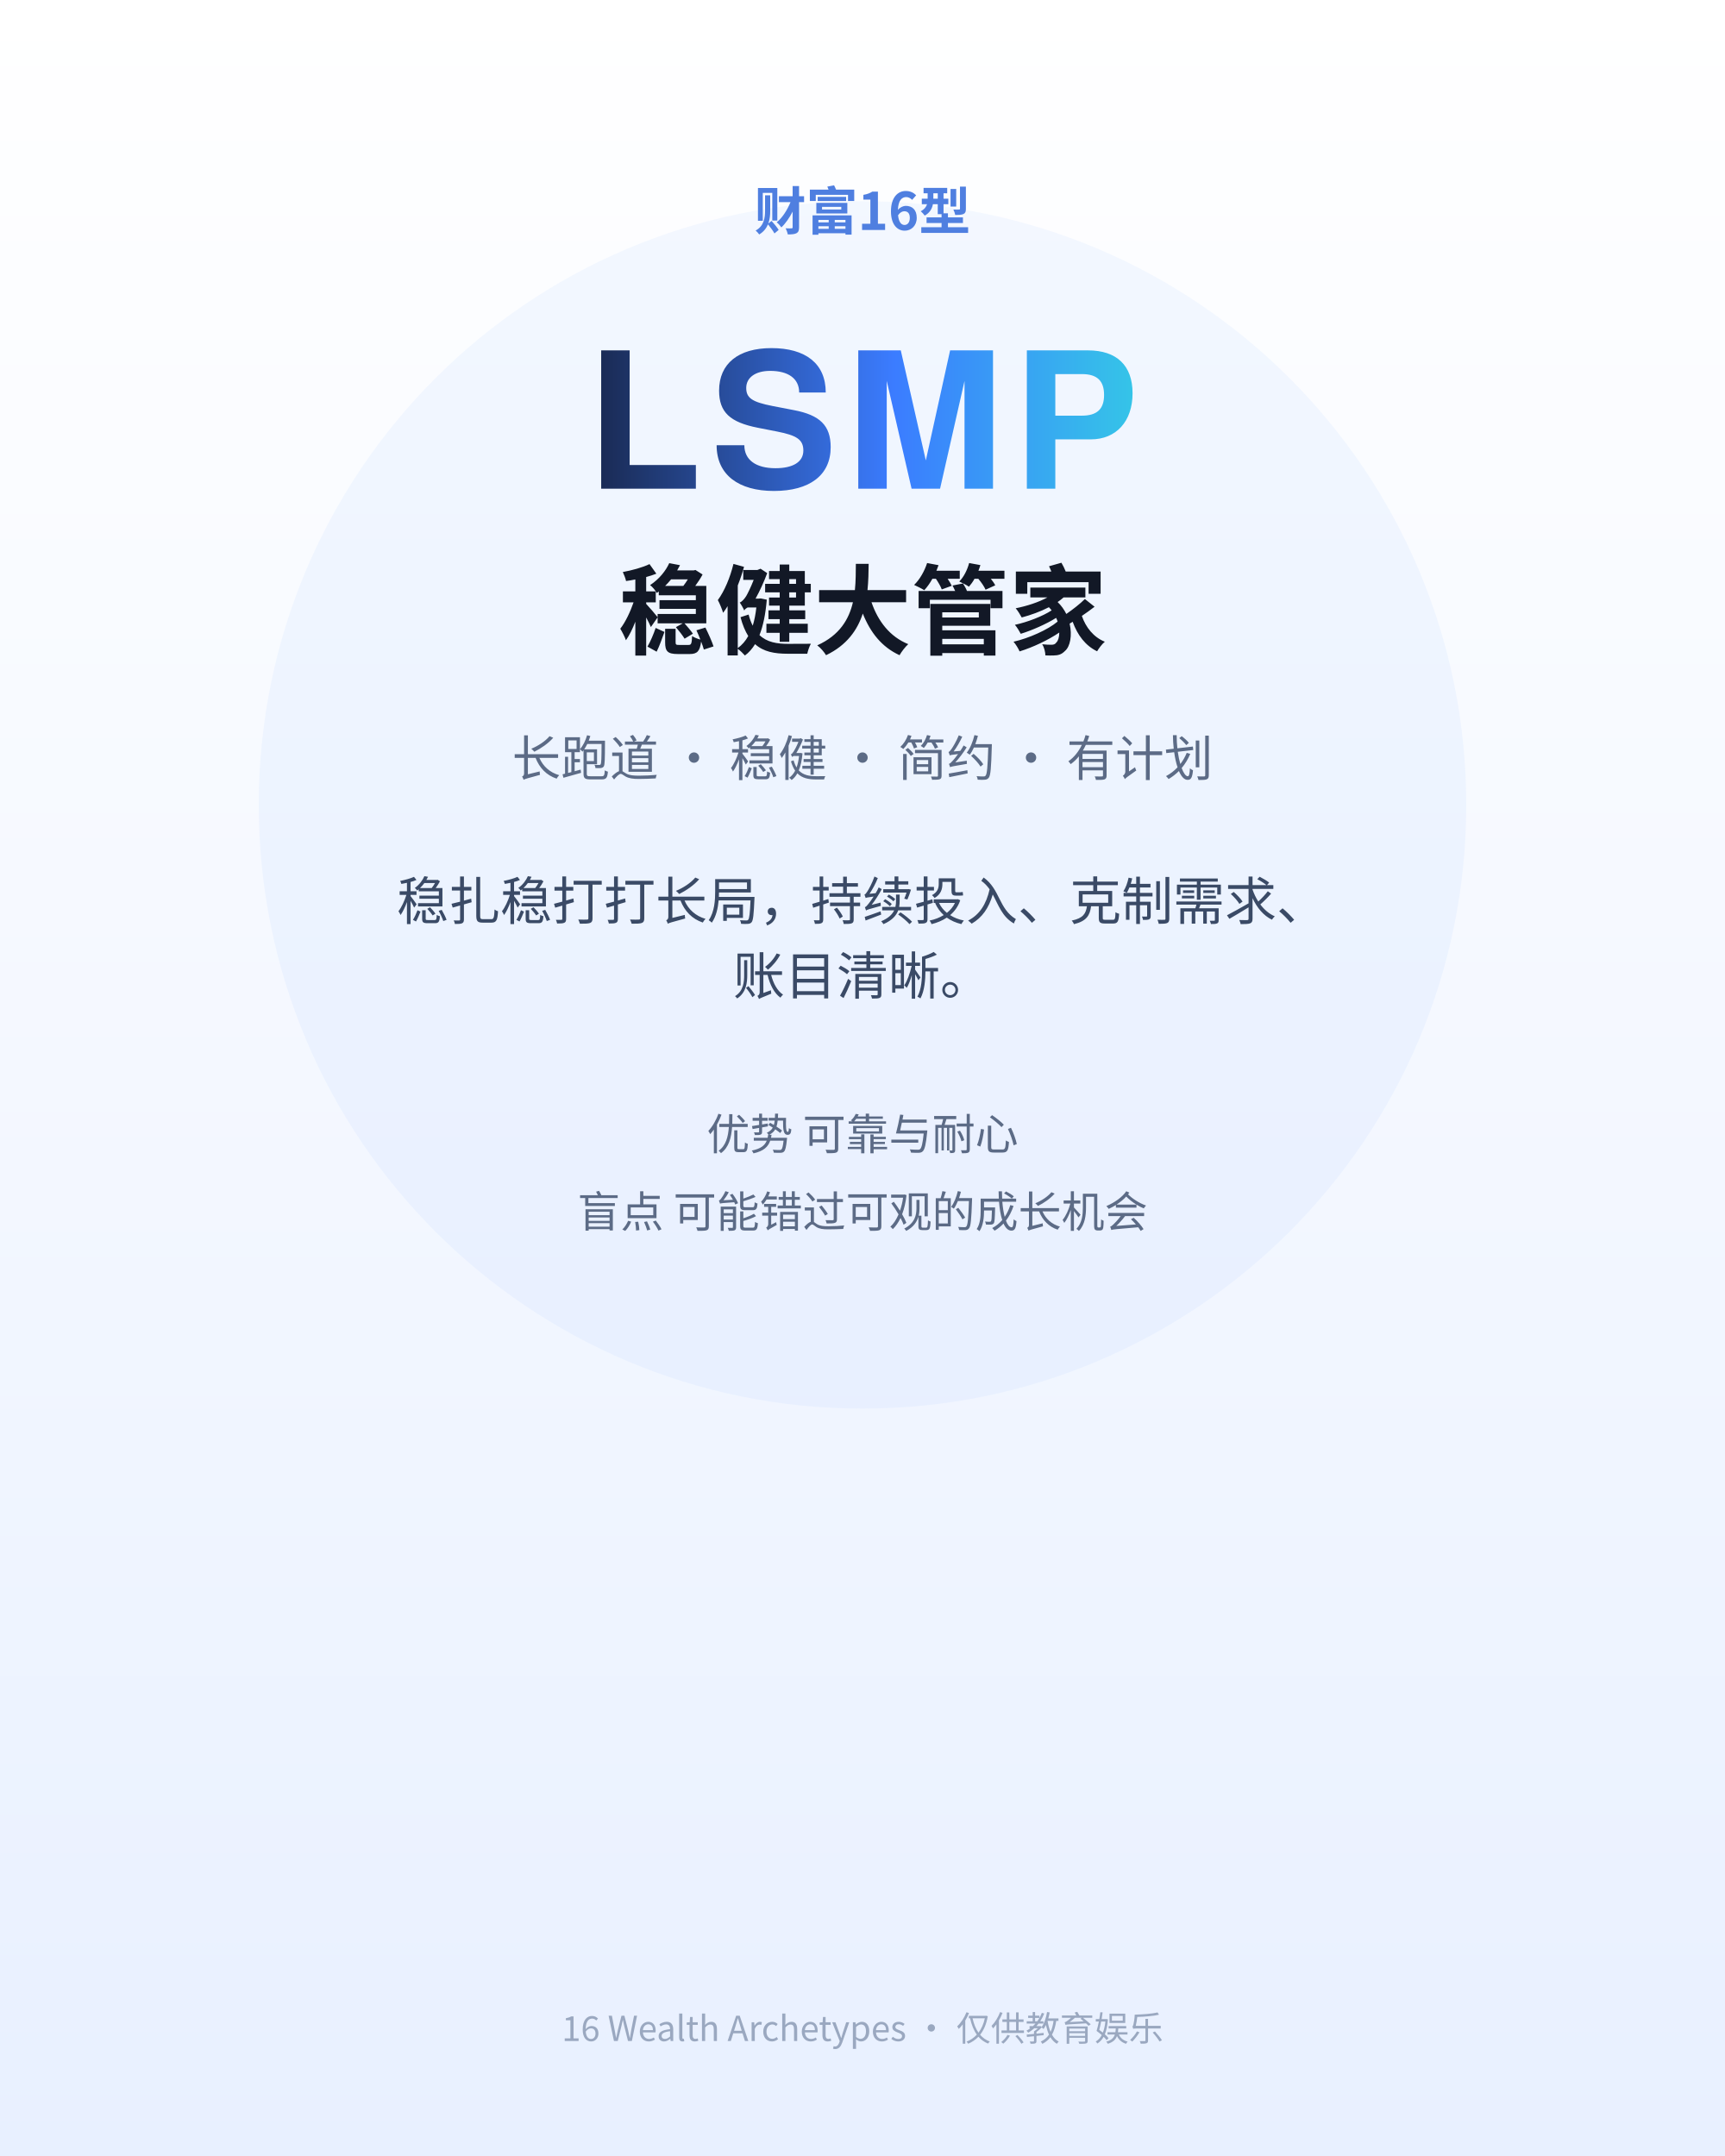
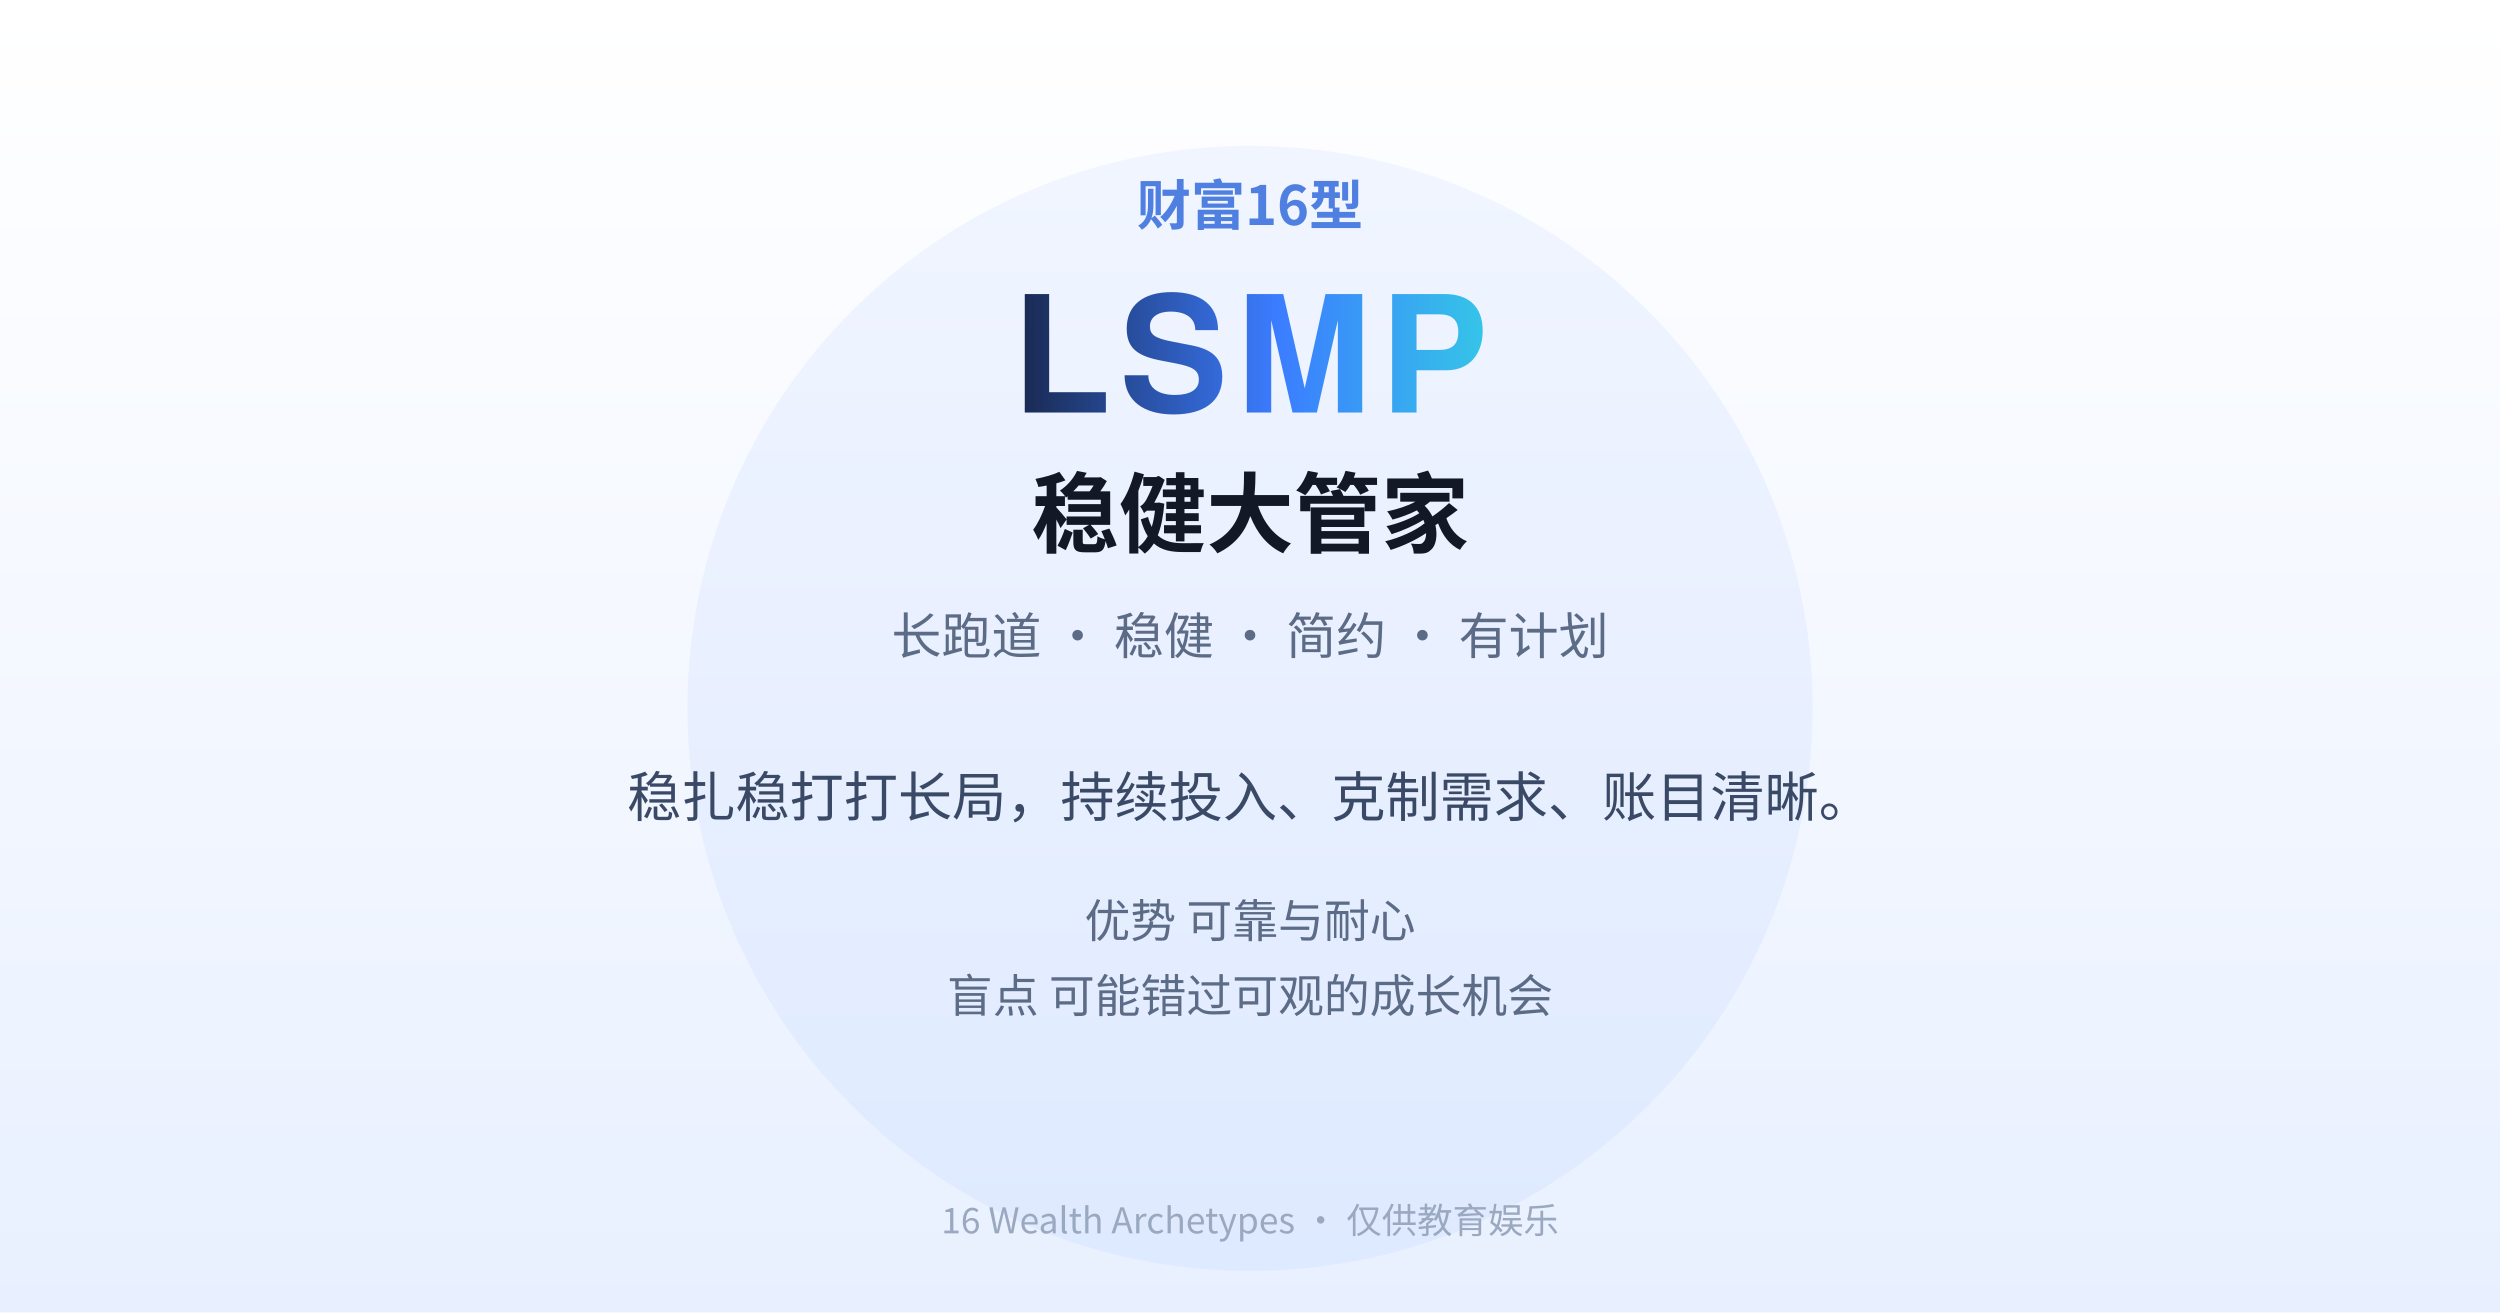
- <svg xmlns="http://www.w3.org/2000/svg" width="1200" height="1500" viewBox="0 0 1200 1500">
+ <svg xmlns="http://www.w3.org/2000/svg" width="1200" height="630" viewBox="0 0 1200 630">
  <defs>
    <linearGradient id="bg" x1="0" y1="0" x2="0" y2="1">
      <stop offset="0%" stop-color="#ffffff" />
      <stop offset="55%" stop-color="#f3f7ff" />
      <stop offset="100%" stop-color="#e8f0ff" />
    </linearGradient>
    <linearGradient id="code" x1="0" y1="0" x2="1" y2="0">
      <stop offset="0%" stop-color="#1a2b55" />
      <stop offset="55%" stop-color="#3b7cff" />
      <stop offset="100%" stop-color="#35c4e8" />
    </linearGradient>
  </defs>
-   <rect width="1200" height="1500" fill="url(#bg)" />
-   <circle cx="600" cy="560" r="420" fill="#3b7cff" fill-opacity="0.05" />
-   <text x="600" y="160" text-anchor="middle" fill="#4f7fe0" font-size="36" font-weight="600" font-family="PingFang SC, Hiragino Sans GB, Noto Sans CJK SC, sans-serif">财富16型</text>
-   <text x="600" y="340" text-anchor="middle" fill="url(#code)" font-size="132" font-weight="800" font-family="Avenir Next, Helvetica Neue, sans-serif" letter-spacing="6">LSMP</text>
-   <text x="600" y="450" text-anchor="middle" fill="#121826" font-size="68" font-weight="700" font-family="PingFang SC, Hiragino Sans GB, Noto Sans CJK SC, sans-serif">稳健大管家</text>
-   <text x="600" y="540" text-anchor="middle" fill="#5c6b86" font-size="34" font-weight="500" font-family="PingFang SC, Hiragino Sans GB, Noto Sans CJK SC, sans-serif">长跑道 · 稳健 · 简约 · 有计划</text>
-   <text x="600" y="640" text-anchor="middle" fill="#3a4a66" font-size="36" font-weight="500" font-family="PingFang SC, Hiragino Sans GB, Noto Sans CJK SC, sans-serif">稳扎稳打打长局，持续投入、克制需求、</text>
-   <text x="600" y="692" text-anchor="middle" fill="#3a4a66" font-size="36" font-weight="500" font-family="PingFang SC, Hiragino Sans GB, Noto Sans CJK SC, sans-serif">账目清晰。</text>
-   <text x="600" y="800" text-anchor="middle" fill="#5c6b86" font-size="30" font-weight="500" font-family="PingFang SC, Hiragino Sans GB, Noto Sans CJK SC, sans-serif">优势  可靠与耐心</text>
-   <text x="600" y="854" text-anchor="middle" fill="#5c6b86" font-size="30" font-weight="500" font-family="PingFang SC, Hiragino Sans GB, Noto Sans CJK SC, sans-serif">盲点  可能错过可观的成长机会</text>
-   <text x="600" y="1420" text-anchor="middle" fill="#9aa8c0" font-size="24" font-family="PingFang SC, Hiragino Sans GB, Noto Sans CJK SC, sans-serif">16 Wealth Archetypes · 仅供教育娱乐</text>
+   <rect width="1200" height="630" fill="url(#bg)" />
+   <circle cx="600" cy="340" r="270" fill="#3b7cff" fill-opacity="0.06" />
+   <text x="600" y="108" text-anchor="middle" fill="#4f7fe0" font-size="26" font-weight="600" font-family="PingFang SC, Hiragino Sans GB, Noto Sans CJK SC, sans-serif">财富16型</text>
+   <text x="600" y="198" text-anchor="middle" fill="url(#code)" font-size="78" font-weight="800" font-family="Avenir Next, Helvetica Neue, sans-serif" letter-spacing="4">LSMP</text>
+   <text x="600" y="262" text-anchor="middle" fill="#121826" font-size="42" font-weight="700" font-family="PingFang SC, Hiragino Sans GB, Noto Sans CJK SC, sans-serif">稳健大管家</text>
+   <text x="600" y="314" text-anchor="middle" fill="#5c6b86" font-size="24" font-weight="500" font-family="PingFang SC, Hiragino Sans GB, Noto Sans CJK SC, sans-serif">长跑道 · 稳健 · 简约 · 有计划</text>
+   <text x="600" y="392" text-anchor="middle" fill="#3a4a66" font-size="26" font-weight="500" font-family="PingFang SC, Hiragino Sans GB, Noto Sans CJK SC, sans-serif">稳扎稳打打长局，持续投入、克制需求、账目清晰。</text>
+   <text x="600" y="450" text-anchor="middle" fill="#5c6b86" font-size="22" font-weight="500" font-family="PingFang SC, Hiragino Sans GB, Noto Sans CJK SC, sans-serif">优势  可靠与耐心</text>
+   <text x="600" y="486" text-anchor="middle" fill="#5c6b86" font-size="22" font-weight="500" font-family="PingFang SC, Hiragino Sans GB, Noto Sans CJK SC, sans-serif">盲点  可能错过可观的成长机会</text>
+   <text x="600" y="592" text-anchor="middle" fill="#9aa8c0" font-size="17" font-family="PingFang SC, Hiragino Sans GB, Noto Sans CJK SC, sans-serif">16 Wealth Archetypes · 仅供教育娱乐</text>
</svg>
